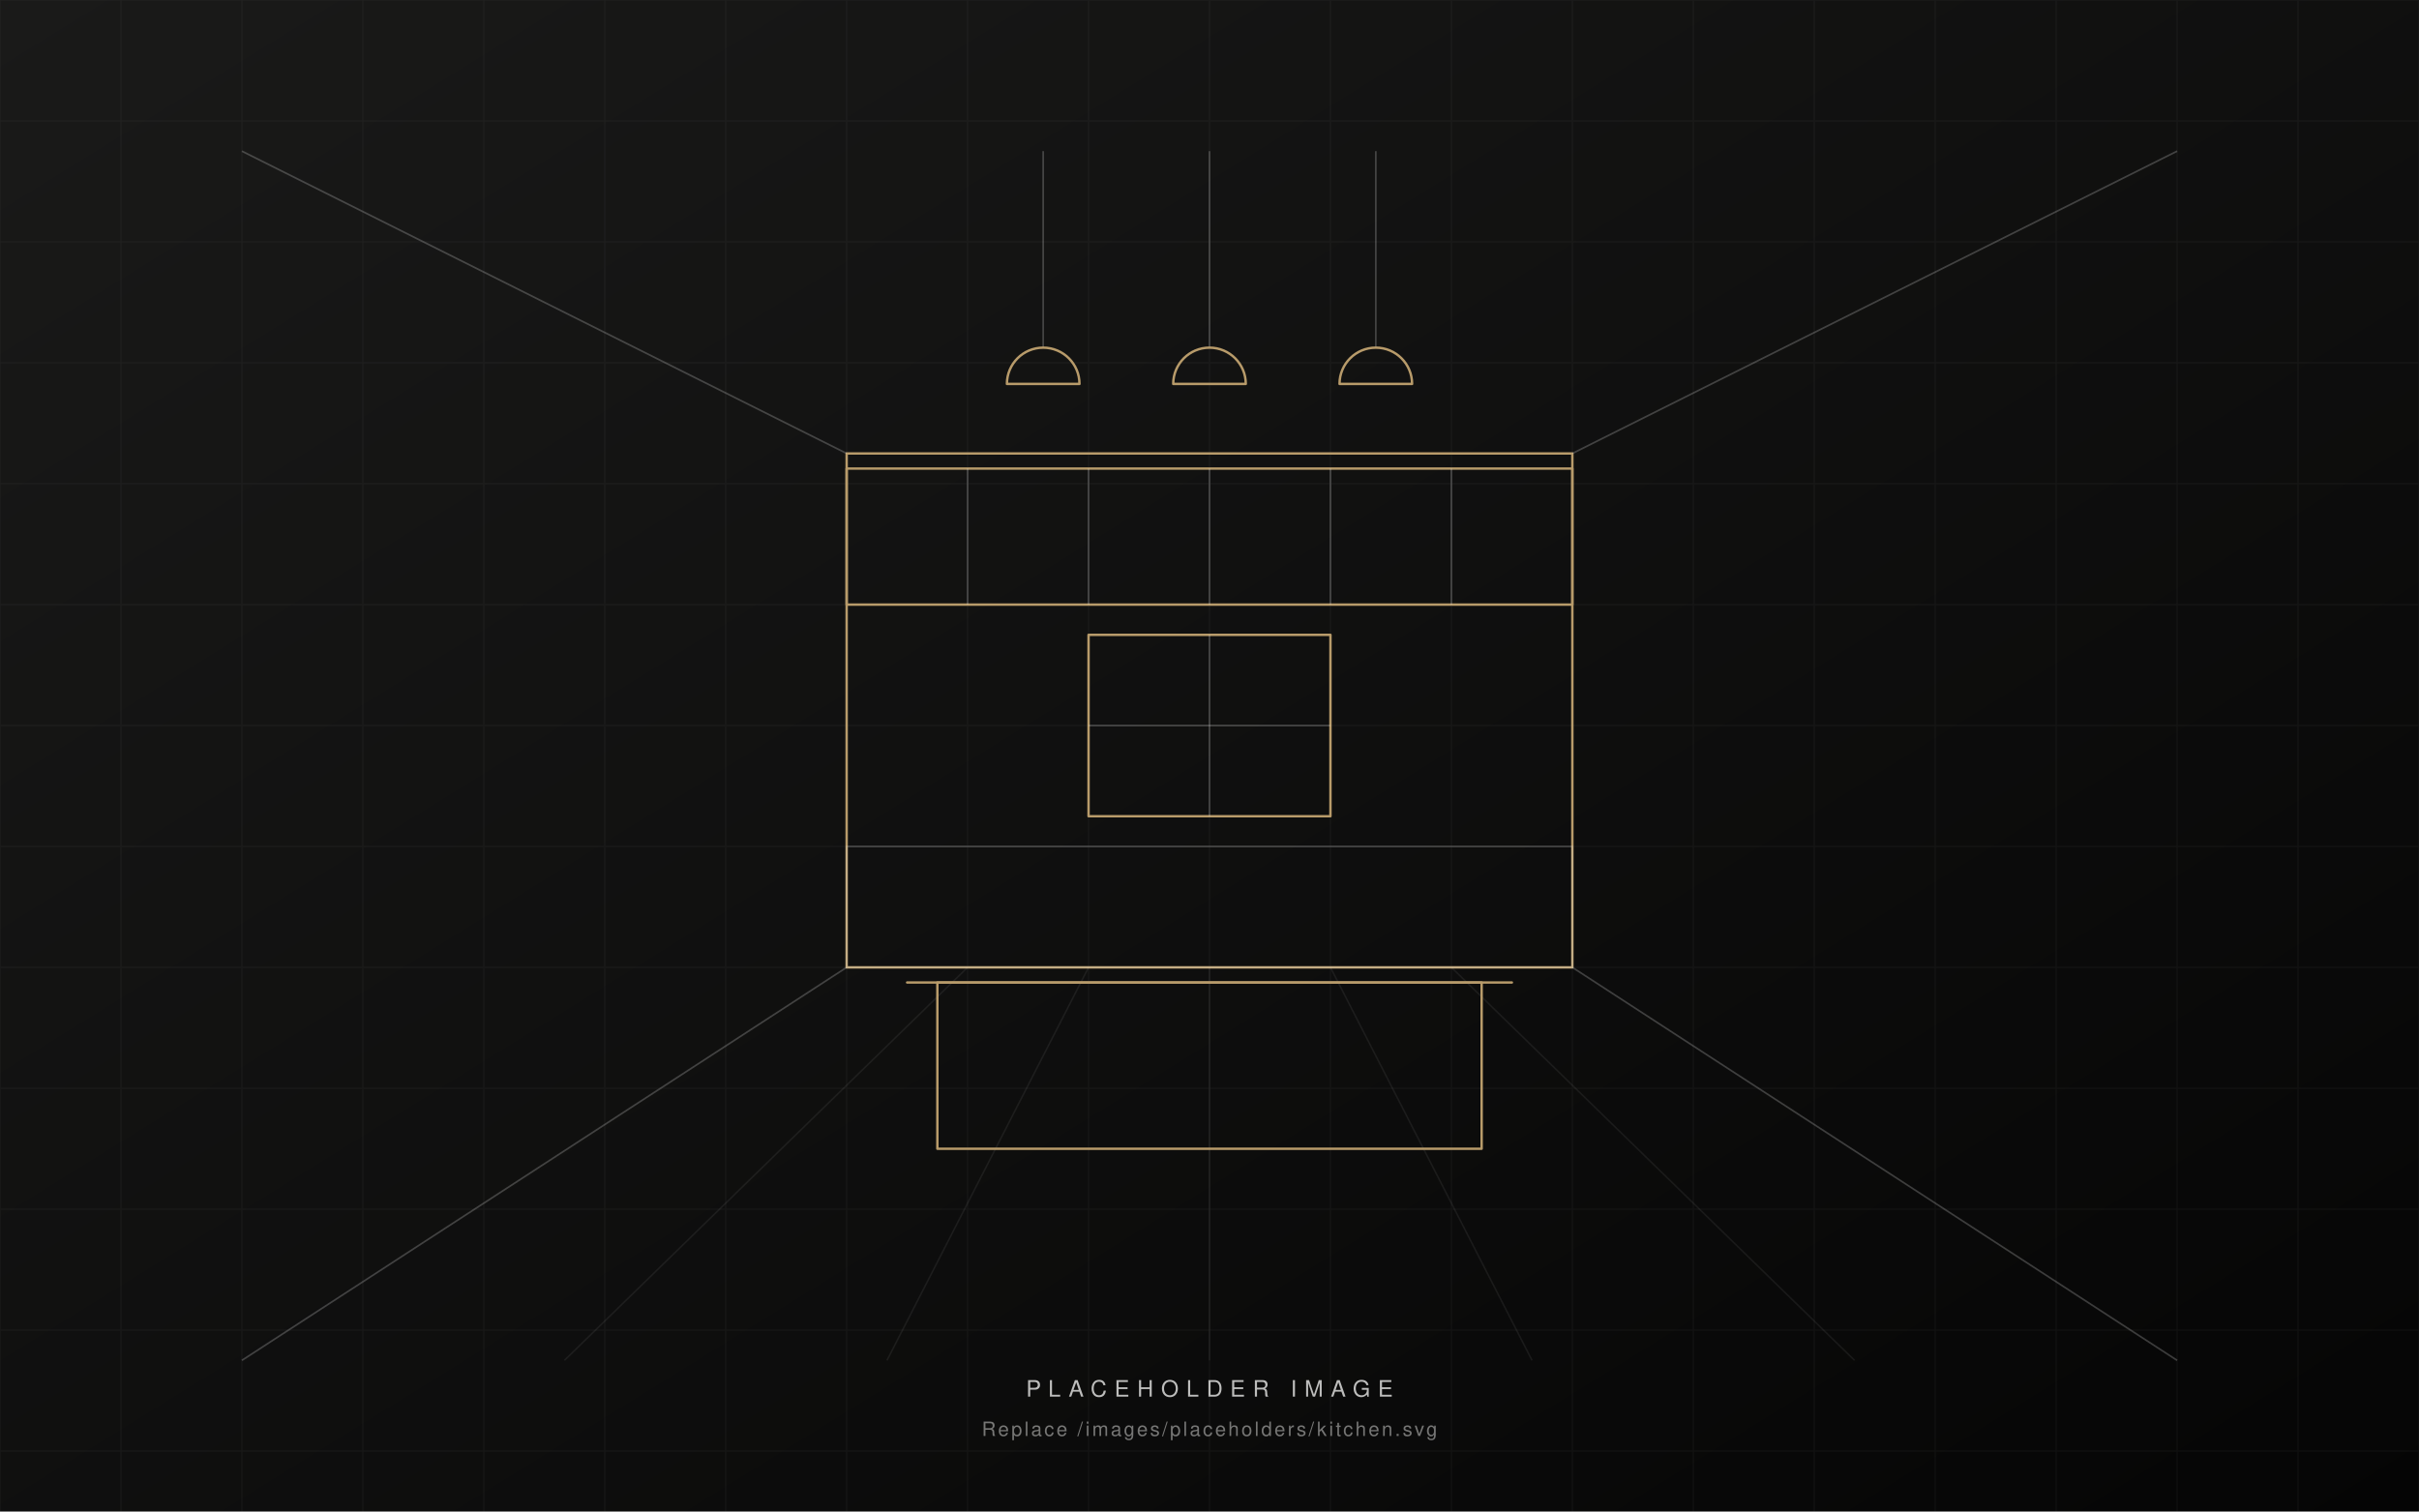
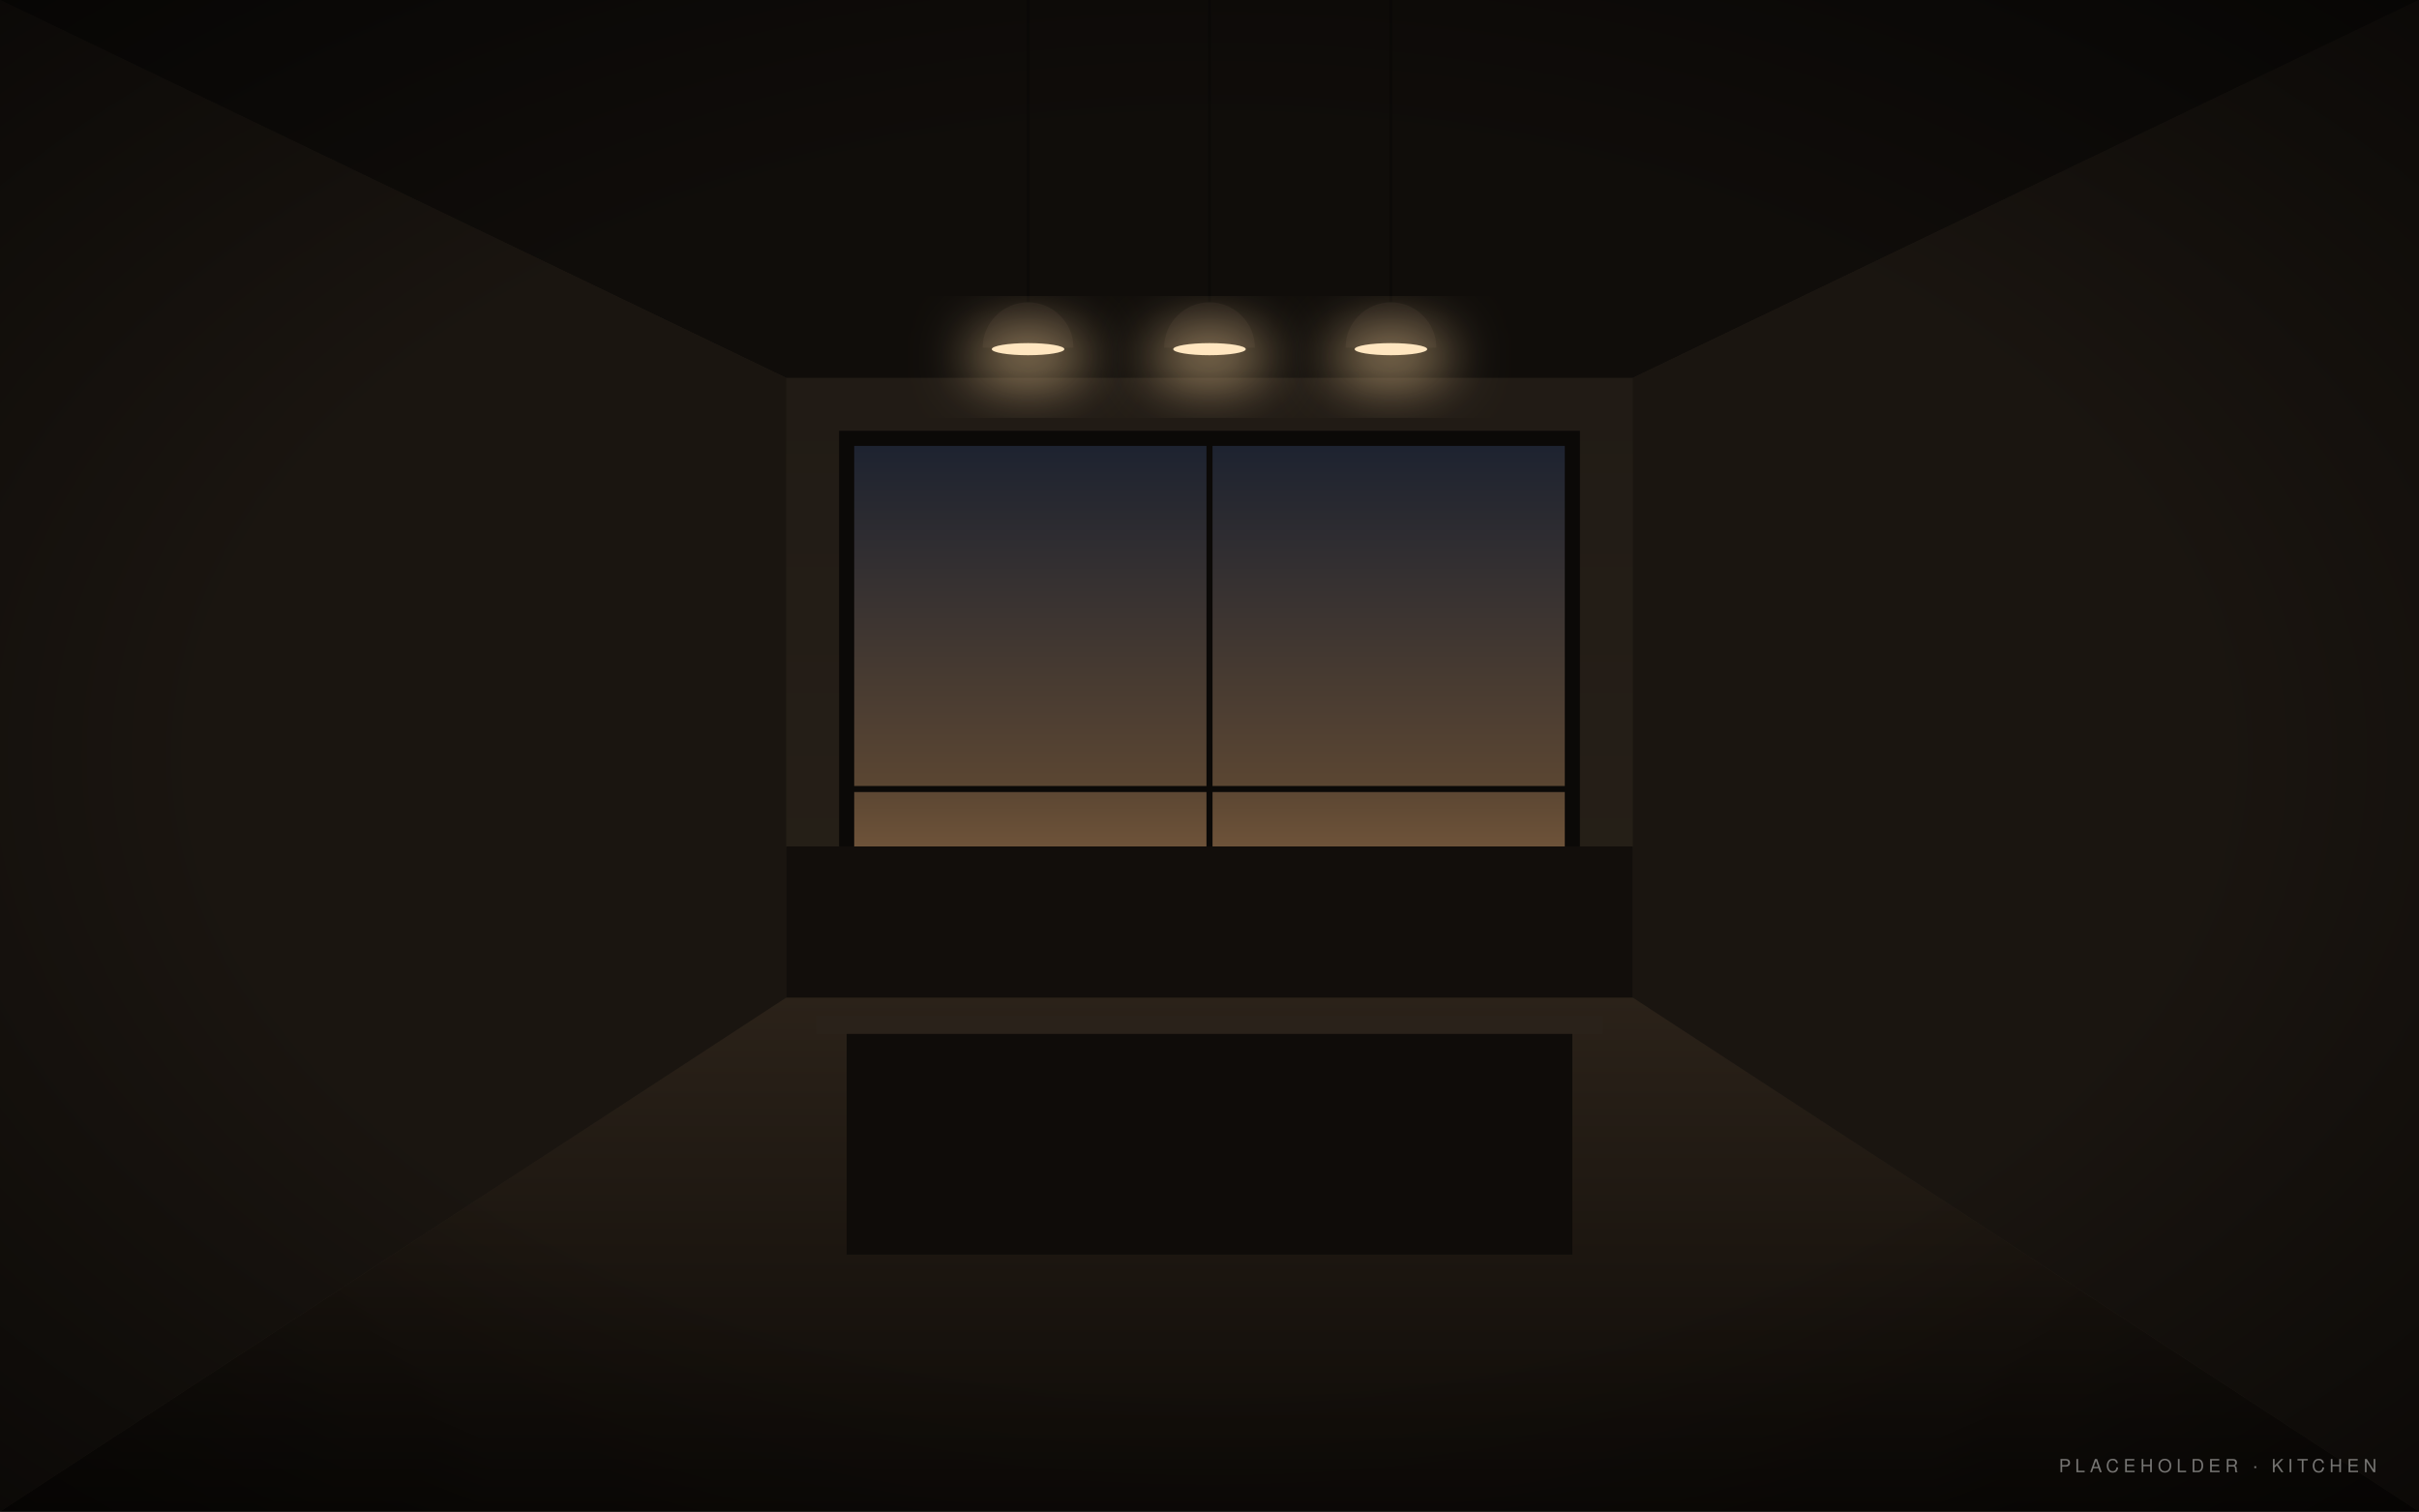
<svg xmlns="http://www.w3.org/2000/svg" viewBox="0 0 1600 1000" preserveAspectRatio="xMidYMid slice" role="img">
  <defs>
-     <linearGradient id="bg" x1="0" y1="0" x2="1" y2="1">
-       <stop offset="0" stop-color="#1A1A19" />
-       <stop offset="1" stop-color="#050505" />
+     <linearGradient id="skyFull" x1="0" y1="0" x2="0" y2="1">
+       <stop offset="0" stop-color="#07090e" />
+       <stop offset="0.55" stop-color="#1a1d26" />
+       <stop offset="0.85" stop-color="#4a3a2c" />
+       <stop offset="1" stop-color="#6e5238" />
    </linearGradient>
+     <linearGradient id="sky" x1="0" y1="0" x2="0" y2="1">
+       <stop offset="0" stop-color="#1c2230" />
+       <stop offset="0.7" stop-color="#5b4632" />
+       <stop offset="1" stop-color="#8a6644" />
+     </linearGradient>
+     <linearGradient id="warm" x1="0" y1="0" x2="0" y2="1">
+       <stop offset="0" stop-color="#ffe2b0" />
+       <stop offset="1" stop-color="#d99a52" />
+     </linearGradient>
+     <linearGradient id="warmDim" x1="0" y1="0" x2="0" y2="1">
+       <stop offset="0" stop-color="#b58a55" />
+       <stop offset="1" stop-color="#6e4f2c" />
+     </linearGradient>
+     <linearGradient id="groundG" x1="0" y1="0" x2="0" y2="1">
+       <stop offset="0" stop-color="#0c0b0a" />
+       <stop offset="1" stop-color="#030303" />
+     </linearGradient>
+     <linearGradient id="poolFade" x1="0" y1="0" x2="0" y2="1">
+       <stop offset="0" stop-color="#0b1418" stop-opacity="0" />
+       <stop offset="1" stop-color="#05080a" stop-opacity="0.9" />
+     </linearGradient>
+     <linearGradient id="wall" x1="0" y1="0" x2="0" y2="1">
+       <stop offset="0" stop-color="#1d1813" />
+       <stop offset="1" stop-color="#2c241b" />
+     </linearGradient>
+     <linearGradient id="floor" x1="0" y1="0" x2="0" y2="1">
+       <stop offset="0" stop-color="#2b2219" />
+       <stop offset="1" stop-color="#0d0a07" />
+     </linearGradient>
+     <radialGradient id="horizonGlow" cx="0.55" cy="0.78" r="0.6">
+       <stop offset="0" stop-color="#d79a5c" stop-opacity="0.35" />
+       <stop offset="1" stop-color="#d79a5c" stop-opacity="0" />
+     </radialGradient>
+     <filter id="bloom" x="-50%" y="-50%" width="200%" height="200%">
+       <feGaussianBlur stdDeviation="18" />
+     </filter>
+     <filter id="soft">
+       <feGaussianBlur stdDeviation="3" />
+     </filter>
+     <radialGradient id="vignette" cx="0.5" cy="0.5" r="0.75">
+       <stop offset="0.55" stop-color="#000" stop-opacity="0" />
+       <stop offset="1" stop-color="#000" stop-opacity="0.65" />
+     </radialGradient>
  </defs>
-   <rect width="1600" height="1000" fill="url(#bg)" />
-   <path d="M0 0V1000M80 0V1000M160 0V1000M240 0V1000M320 0V1000M400 0V1000M480 0V1000M560 0V1000M640 0V1000M720 0V1000M800 0V1000M880 0V1000M960 0V1000M1040 0V1000M1120 0V1000M1200 0V1000M1280 0V1000M1360 0V1000M1440 0V1000M1520 0V1000M1600 0V1000M0 0H1600M0 80H1600M0 160H1600M0 240H1600M0 320H1600M0 400H1600M0 480H1600M0 560H1600M0 640H1600M0 720H1600M0 800H1600M0 880H1600M0 960H1600" stroke="#F8F8F6" stroke-opacity="0.035" stroke-width="1" />
+   <rect width="1600" height="1000" fill="#050505" />
  <g transform="translate(0 0) scale(1)">
-     <rect x="560" y="300" width="480" height="340" fill="none" stroke="#B89B6A" stroke-width="1.6" stroke-linejoin="round" stroke-linecap="round" />
-     <line x1="160" y1="100" x2="560" y2="300" fill="none" stroke="#F8F8F6" stroke-opacity="0.22" stroke-width="1.1" />
-     <line x1="1440" y1="100" x2="1040" y2="300" fill="none" stroke="#F8F8F6" stroke-opacity="0.22" stroke-width="1.1" />
-     <line x1="160" y1="900" x2="560" y2="640" fill="none" stroke="#F8F8F6" stroke-opacity="0.22" stroke-width="1.1" />
-     <line x1="1440" y1="900" x2="1040" y2="640" fill="none" stroke="#F8F8F6" stroke-opacity="0.22" stroke-width="1.1" />
-     <line x1="640" y1="640" x2="373.333" y2="900" stroke="#F8F8F6" stroke-opacity="0.07" />
-     <line x1="720" y1="640" x2="586.667" y2="900" stroke="#F8F8F6" stroke-opacity="0.07" />
-     <line x1="800" y1="640" x2="800" y2="900" stroke="#F8F8F6" stroke-opacity="0.07" />
-     <line x1="880" y1="640" x2="1013.333" y2="900" stroke="#F8F8F6" stroke-opacity="0.07" />
-     <line x1="960" y1="640" x2="1226.667" y2="900" stroke="#F8F8F6" stroke-opacity="0.07" />
-     <rect x="560" y="310" width="480" height="90" fill="none" stroke="#B89B6A" stroke-width="1.6" stroke-linejoin="round" stroke-linecap="round" />
-     <line x1="640" y1="310" x2="640" y2="400" fill="none" stroke="#F8F8F6" stroke-opacity="0.22" stroke-width="1.1" />
-     <line x1="720" y1="310" x2="720" y2="400" fill="none" stroke="#F8F8F6" stroke-opacity="0.22" stroke-width="1.1" />
-     <line x1="800" y1="310" x2="800" y2="400" fill="none" stroke="#F8F8F6" stroke-opacity="0.22" stroke-width="1.1" />
-     <line x1="880" y1="310" x2="880" y2="400" fill="none" stroke="#F8F8F6" stroke-opacity="0.22" stroke-width="1.1" />
-     <line x1="960" y1="310" x2="960" y2="400" fill="none" stroke="#F8F8F6" stroke-opacity="0.22" stroke-width="1.1" />
-     <rect x="720" y="420" width="160" height="120" fill="none" stroke="#B89B6A" stroke-width="1.6" stroke-linejoin="round" stroke-linecap="round" />
-     <line x1="800" y1="420" x2="800" y2="540" fill="none" stroke="#F8F8F6" stroke-opacity="0.22" stroke-width="1.1" />
-     <line x1="720" y1="480" x2="880" y2="480" fill="none" stroke="#F8F8F6" stroke-opacity="0.22" stroke-width="1.1" />
-     <rect x="560" y="560" width="480" height="80" fill="none" stroke="#F8F8F6" stroke-opacity="0.22" stroke-width="1.1" />
-     <rect x="620" y="650" width="360" height="110" fill="none" stroke="#B89B6A" stroke-width="1.6" stroke-linejoin="round" stroke-linecap="round" />
-     <line x1="600" y1="650" x2="1000" y2="650" fill="none" stroke="#B89B6A" stroke-width="1.6" stroke-linejoin="round" stroke-linecap="round" />
-     <line x1="690" y1="100" x2="690" y2="230" fill="none" stroke="#F8F8F6" stroke-opacity="0.22" stroke-width="1.1" />
-     <path d="M666 254 a24 24 0 0 1 48 0 z" fill="none" stroke="#B89B6A" stroke-width="1.6" stroke-linejoin="round" stroke-linecap="round" />
-     <line x1="800" y1="100" x2="800" y2="230" fill="none" stroke="#F8F8F6" stroke-opacity="0.22" stroke-width="1.1" />
-     <path d="M776 254 a24 24 0 0 1 48 0 z" fill="none" stroke="#B89B6A" stroke-width="1.6" stroke-linejoin="round" stroke-linecap="round" />
-     <line x1="910" y1="100" x2="910" y2="230" fill="none" stroke="#F8F8F6" stroke-opacity="0.22" stroke-width="1.1" />
-     <path d="M886 254 a24 24 0 0 1 48 0 z" fill="none" stroke="#B89B6A" stroke-width="1.6" stroke-linejoin="round" stroke-linecap="round" />
+     <rect width="1600" height="1000" fill="url(#wall)" />
+     <polygon points="0,1000 520,660 1080,660 1600,1000" fill="url(#floor)" />
+     <polygon points="0,0 520,250 1080,250 1600,0" fill="#100d0a" />
+     <polygon points="0,0 520,250 520,660 0,1000" fill="#1a1510" />
+     <polygon points="1600,0 1080,250 1080,660 1600,1000" fill="#1a1510" />
+     <rect x="560" y="290" width="480" height="330" fill="url(#sky)" />
+     <rect x="560" y="290" width="480" height="330" fill="none" stroke="#0b0907" stroke-width="10" />
+     <rect x="798" y="290" width="4" height="330" fill="#0b0907" />
+     <rect x="560" y="520" width="480" height="4" fill="#0b0907" />
+     <rect x="520" y="560" width="560" height="100" fill="#120e0b" />
+     <rect x="560" y="680" width="480" height="150" fill="#0f0c09" />
+     <rect x="540" y="672" width="520" height="12" fill="#2a221a" />
+     <rect x="679" y="0" width="2" height="200" fill="#0c0a08" />
+     <path d="M650 230 a30 30 0 0 1 60 0 z" fill="#1b1612" />
+     <ellipse cx="680" cy="236" rx="40" ry="20" fill="#ffd9a0" opacity="0.55" filter="url(#bloom)" />
+     <ellipse cx="680" cy="231" rx="24" ry="4" fill="#ffe6c0" />
+     <rect x="799" y="0" width="2" height="200" fill="#0c0a08" />
+     <path d="M770 230 a30 30 0 0 1 60 0 z" fill="#1b1612" />
+     <ellipse cx="800" cy="236" rx="40" ry="20" fill="#ffd9a0" opacity="0.55" filter="url(#bloom)" />
+     <ellipse cx="800" cy="231" rx="24" ry="4" fill="#ffe6c0" />
+     <rect x="919" y="0" width="2" height="200" fill="#0c0a08" />
+     <path d="M890 230 a30 30 0 0 1 60 0 z" fill="#1b1612" />
+     <ellipse cx="920" cy="236" rx="40" ry="20" fill="#ffd9a0" opacity="0.55" filter="url(#bloom)" />
+     <ellipse cx="920" cy="231" rx="24" ry="4" fill="#ffe6c0" />
  </g>
-   <g font-family="Helvetica, Arial, sans-serif" fill="#F8F8F6">
-     <text x="800" y="924" text-anchor="middle" font-size="15" letter-spacing="5" fill-opacity="0.75">PLACEHOLDER IMAGE</text>
-     <text x="800" y="950" text-anchor="middle" font-size="13" letter-spacing="1.5" fill-opacity="0.45">Replace /images/placeholders/kitchen.svg</text>
-   </g>
+   <rect width="1600" height="1000" fill="url(#vignette)" />
+   <text x="1572" y="974" text-anchor="end" font-family="Helvetica, Arial, sans-serif" font-size="12" letter-spacing="3" fill="#f8f8f6" fill-opacity="0.45">PLACEHOLDER · KITCHEN</text>
</svg>
